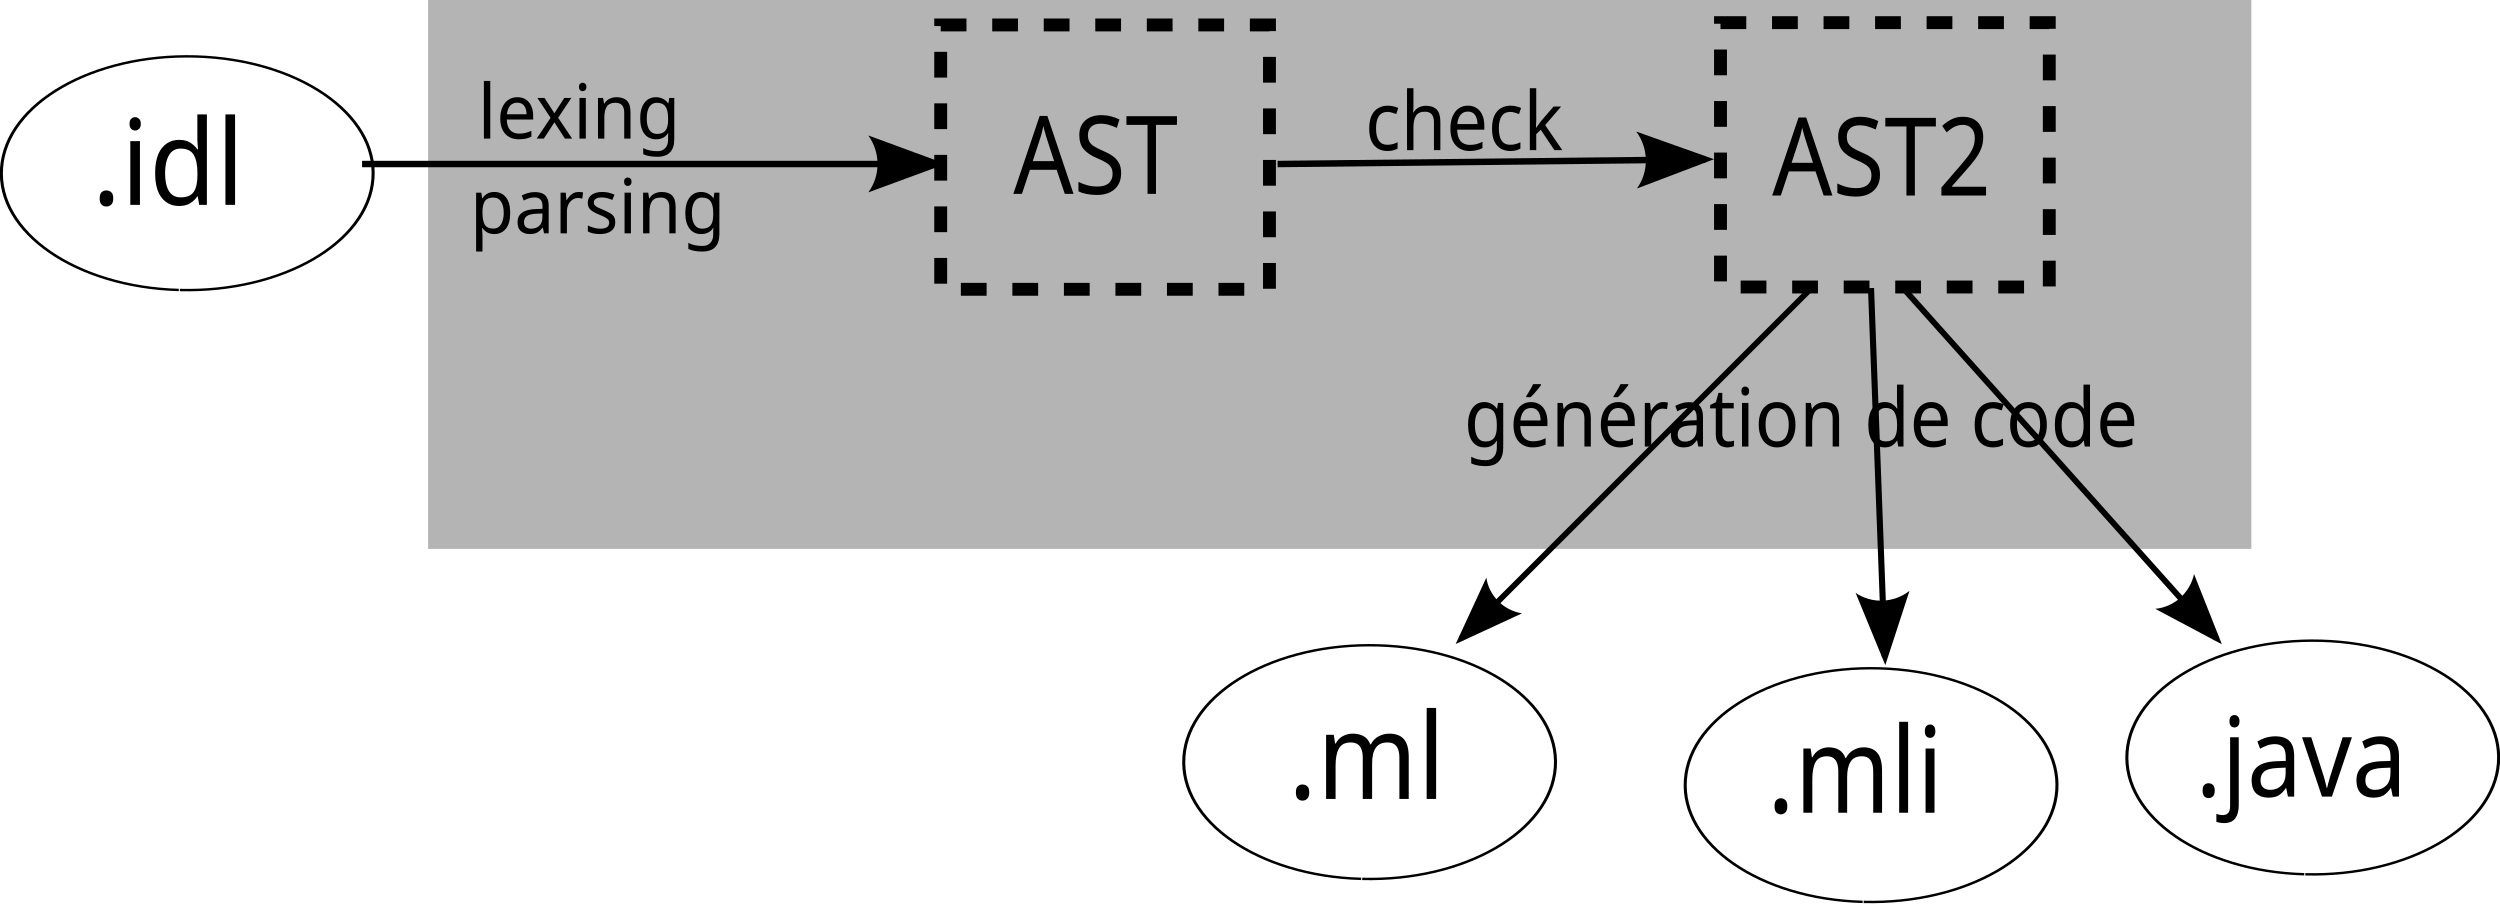
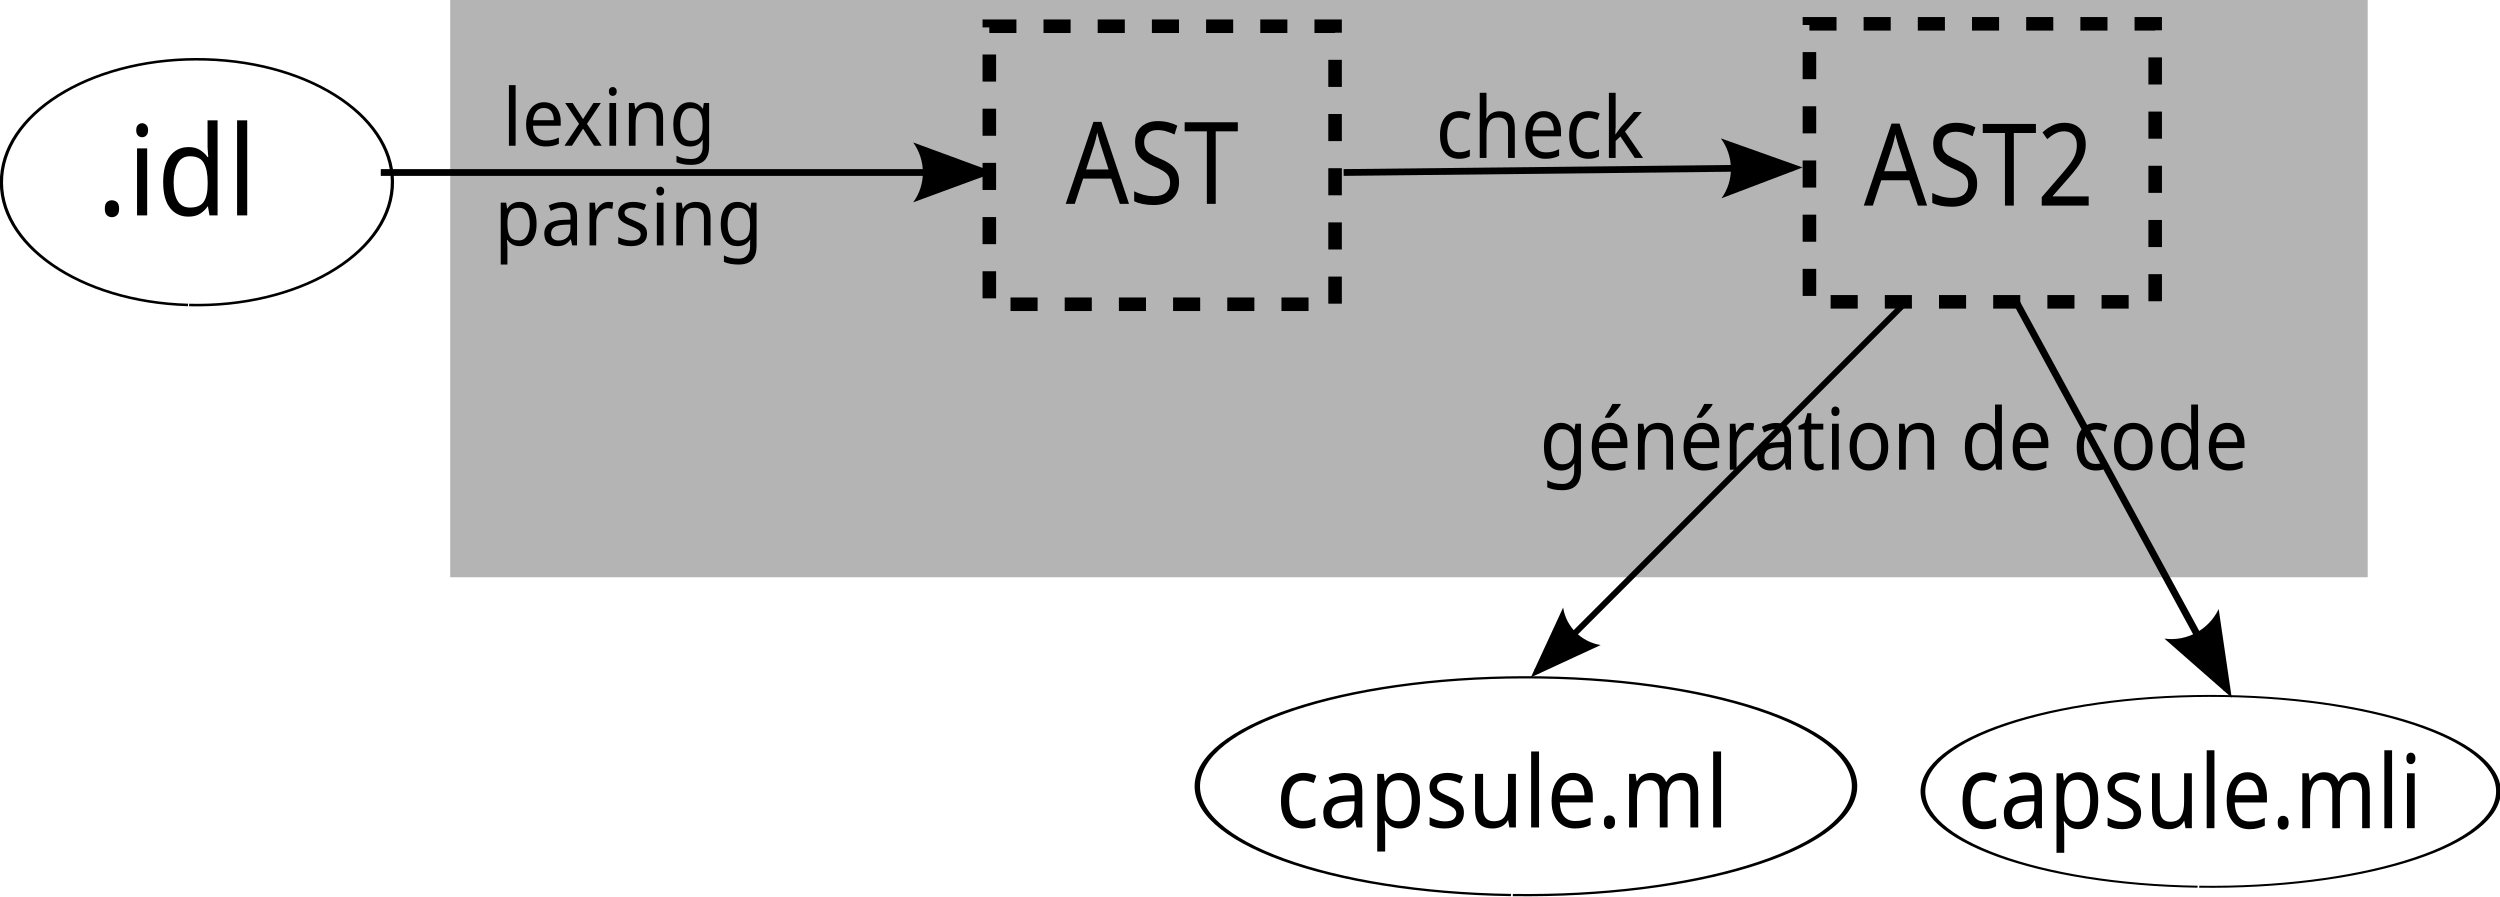
- <svg xmlns="http://www.w3.org/2000/svg" xmlns:ns1="http://www.openswatchbook.org/uri/2009/osb" xmlns:xlink="http://www.w3.org/1999/xlink" width="388.145" height="140.253" id="svg2" version="1.1">
+ <svg xmlns="http://www.w3.org/2000/svg" xmlns:ns1="http://www.openswatchbook.org/uri/2009/osb" xmlns:xlink="http://www.w3.org/1999/xlink" width="369.071" height="132.407" id="svg2" version="1.1">
  <defs id="defs4">
    <linearGradient id="linearGradient5948" ns1:paint="solid">
      <stop style="stop-color:#000000;stop-opacity:1;" offset="0" id="stop5950" />
    </linearGradient>
    <linearGradient id="linearGradient5881" ns1:paint="solid">
      <stop style="stop-color:#000000;stop-opacity:1;" offset="0" id="stop5883" />
    </linearGradient>
    <linearGradient id="linearGradient5871" ns1:paint="solid">
      <stop style="stop-color:#000000;stop-opacity:1;" offset="0" id="stop5873" />
    </linearGradient>
    <linearGradient id="linearGradient5863" ns1:paint="solid">
      <stop style="stop-color:#000000;stop-opacity:1;" offset="0" id="stop5865" />
    </linearGradient>
    <linearGradient id="linearGradient5853" ns1:paint="solid">
      <stop style="stop-color:#000000;stop-opacity:1;" offset="0" id="stop5855" />
    </linearGradient>
    <linearGradient id="linearGradient5814" ns1:paint="solid">
      <stop style="stop-color:#000000;stop-opacity:1;" offset="0" id="stop5816" />
    </linearGradient>
    <linearGradient id="linearGradient5808" ns1:paint="solid">
      <stop style="stop-color:#000000;stop-opacity:1;" offset="0" id="stop5810" />
    </linearGradient>
    <marker orient="auto" refY="0" refX="0" id="Arrow2Lend" style="overflow:visible">
      <path id="path3788" style="fill-rule:evenodd;stroke-width:0.625;stroke-linejoin:round" d="M 8.719,4.034 -2.207,0.016 8.719,-4.002 c -1.745,2.372 -1.735,5.617 -6e-7,8.035 z" transform="matrix(-1.1,0,0,-1.1,-1.1,0)" />
    </marker>
    <marker orient="auto" refY="0" refX="0" id="Arrow2Lend-3" style="overflow:visible">
      <path id="path3788-4" style="fill-rule:evenodd;stroke-width:0.625;stroke-linejoin:round" d="M 8.719,4.034 -2.207,0.016 8.719,-4.002 c -1.745,2.372 -1.735,5.617 -6e-7,8.035 z" transform="matrix(-1.1,0,0,-1.1,-1.1,0)" />
    </marker>
    <linearGradient xlink:href="#linearGradient5814" id="linearGradient5818" x1="267.857" y1="131.291" x2="325.714" y2="131.291" gradientUnits="userSpaceOnUse" gradientTransform="matrix(0.882228,0,0,0.8840072,33.52446,15.22878)" />
    <linearGradient xlink:href="#linearGradient5814-0" id="linearGradient5818-8" x1="267.857" y1="131.291" x2="325.714" y2="131.291" gradientUnits="userSpaceOnUse" gradientTransform="matrix(0.882228,0,0,0.8840072,33.52446,15.22878)" />
    <linearGradient id="linearGradient5814-0" ns1:paint="solid">
      <stop style="stop-color:#000000;stop-opacity:1;" offset="0" id="stop5816-8" />
    </linearGradient>
    <linearGradient y2="131.291" x2="325.714" y1="131.291" x1="267.857" gradientTransform="matrix(0.882228,0,0,0.8840072,154.5958,14.87162)" gradientUnits="userSpaceOnUse" id="linearGradient5834" xlink:href="#linearGradient5814-0" />
    <linearGradient xlink:href="#linearGradient5853" id="linearGradient5857" x1="129.286" y1="131.291" x2="183.571" y2="131.291" gradientUnits="userSpaceOnUse" gradientTransform="translate(-2.857143,-7.142857)" />
    <linearGradient xlink:href="#linearGradient5863" id="linearGradient5867" x1="319.595" y1="231.661" x2="355.715" y2="230.233" gradientUnits="userSpaceOnUse" />
    <linearGradient xlink:href="#linearGradient5871" id="linearGradient5875" x1="110.713" y1="335.576" x2="232.144" y2="335.576" gradientUnits="userSpaceOnUse" />
    <linearGradient xlink:href="#linearGradient5881" id="linearGradient5885" x1="323.571" y1="357.719" x2="410.001" y2="357.005" gradientUnits="userSpaceOnUse" />
    <linearGradient xlink:href="#linearGradient5871-4" id="linearGradient5875-0" x1="110.713" y1="335.576" x2="232.144" y2="335.576" gradientUnits="userSpaceOnUse" />
    <linearGradient id="linearGradient5871-4" ns1:paint="solid">
      <stop style="stop-color:#000000;stop-opacity:1;" offset="0" id="stop5873-0" />
    </linearGradient>
    <linearGradient y2="335.576" x2="232.144" y1="335.576" x1="110.713" gradientUnits="userSpaceOnUse" id="linearGradient5901" xlink:href="#linearGradient5871-4" />
    <linearGradient xlink:href="#linearGradient5871-8" id="linearGradient5875-1" x1="110.713" y1="335.576" x2="232.144" y2="335.576" gradientUnits="userSpaceOnUse" />
    <linearGradient id="linearGradient5871-8" ns1:paint="solid">
      <stop style="stop-color:#000000;stop-opacity:1;" offset="0" id="stop5873-8" />
    </linearGradient>
    <linearGradient y2="335.576" x2="232.144" y1="335.576" x1="110.713" gradientUnits="userSpaceOnUse" id="linearGradient5901-8" xlink:href="#linearGradient5871-8" />
    <linearGradient xlink:href="#linearGradient5871-0" id="linearGradient5875-9" x1="110.713" y1="335.576" x2="232.144" y2="335.576" gradientUnits="userSpaceOnUse" />
    <linearGradient id="linearGradient5871-0" ns1:paint="solid">
      <stop style="stop-color:#000000;stop-opacity:1;" offset="0" id="stop5873-09" />
    </linearGradient>
    <linearGradient y2="335.576" x2="232.144" y1="335.576" x1="110.713" gradientUnits="userSpaceOnUse" id="linearGradient5901-0" xlink:href="#linearGradient5871-0" />
    <linearGradient xlink:href="#linearGradient5871-0" id="linearGradient3054" gradientUnits="userSpaceOnUse" x1="110.713" y1="335.576" x2="232.144" y2="335.576" />
  </defs>
  <g id="layer1" transform="translate(-123.7845,-106.8953)">
    <rect style="opacity:0.294;fill:#000000;fill-opacity:1;stroke:none" id="rect5800" width="283.077" height="85.22" x="190.247" y="106.895" />
    <path style="fill:none;stroke:#000000;stroke-width:1px;stroke-linecap:butt;stroke-linejoin:miter;stroke-opacity:1;marker-end:url(#Arrow2Lend)" d="m 180,132.362 89.286,0" id="path2993" />
    <text xml:space="preserve" style="font-size:15.734px;font-style:normal;font-weight:normal;line-height:125%;letter-spacing:0px;word-spacing:0px;fill:#000000;fill-opacity:1;stroke:none;font-family:Sans" x="301.661" y="127.665" id="text4207" transform="scale(0.9318788,1.073101)">
      <tspan id="tspan4209" x="301.661" y="127.665">AST</tspan>
    </text>
    <text xml:space="preserve" style="font-size:11.455px;font-style:normal;font-variant:normal;font-weight:normal;font-stretch:normal;text-align:center;line-height:125%;letter-spacing:0px;word-spacing:0px;writing-mode:lr-tb;text-anchor:middle;fill:#000000;fill-opacity:1;stroke:none;font-family:Sans;-inkscape-font-specification:Sans" x="230.049" y="124.944" id="text4215" transform="scale(0.97302,1.027728)">
      <tspan id="tspan4217" x="230.049" y="124.944">lexing</tspan>
      <tspan x="230.049" y="139.262" id="tspan4219">parsing</tspan>
    </text>
    <text xml:space="preserve" style="font-size:17.672px;font-style:normal;font-weight:normal;line-height:125%;letter-spacing:0px;word-spacing:0px;fill:#000000;fill-opacity:1;stroke:none;font-family:Sans" x="144.209" y="132.771" id="text4221" transform="scale(0.9572591,1.044649)">
      <tspan id="tspan4223" x="144.209" y="132.771">.idl</tspan>
    </text>
    <path style="fill:none;stroke:#000000;stroke-width:1px;stroke-linecap:butt;stroke-linejoin:miter;stroke-opacity:1;marker-end:url(#Arrow2Lend-3)" d="m 322.143,132.362 66.429,-0.714" id="path4270" />
    <text xml:space="preserve" style="font-size:12.048px;font-style:normal;font-weight:normal;line-height:125%;letter-spacing:0px;word-spacing:0px;fill:#000000;fill-opacity:1;stroke:none;font-family:Sans" x="352.589" y="123.989" id="text4456" transform="scale(0.9522241,1.050173)">
      <tspan id="tspan4458" x="352.589" y="123.989">check</tspan>
    </text>
-     <text xml:space="preserve" style="font-size:17.611px;font-style:normal;font-weight:normal;line-height:125%;letter-spacing:0px;word-spacing:0px;fill:#000000;fill-opacity:1;stroke:none;font-family:Sans" x="341.614" y="218.88" id="text4460" transform="scale(0.9478066,1.055068)">
-       <tspan id="tspan4462" x="341.614" y="218.88">.ml</tspan>
+     <text xml:space="preserve" style="font-size:14px;font-style:normal;font-weight:normal;line-height:125%;letter-spacing:0px;word-spacing:0px;fill:#000000;fill-opacity:1;stroke:none;font-family:Sans" x="329.357" y="217.104" id="text4460" transform="scale(0.9478066,1.055068)">
+       <tspan id="tspan4462" x="329.357" y="217.104">capsule.ml</tspan>
    </text>
-     <text xml:space="preserve" style="font-size:17.189px;font-style:normal;font-weight:normal;line-height:125%;letter-spacing:0px;word-spacing:0px;fill:#000000;fill-opacity:1;stroke:none;font-family:Sans" x="430.386" y="215.621" id="text4464" transform="scale(0.9251094,1.080953)">
-       <tspan x="430.386" y="215.621" id="tspan4468">.mli</tspan>
+     <text xml:space="preserve" style="font-size:14px;font-style:normal;font-weight:normal;line-height:125%;letter-spacing:0px;word-spacing:0px;fill:#000000;fill-opacity:1;stroke:none;font-family:Sans" x="446.219" y="211.998" id="text4464" transform="scale(0.9251094,1.080953)">
+       <tspan x="446.219" y="211.998" id="tspan4468">capsule.mli</tspan>
    </text>
-     <text xml:space="preserve" style="font-size:16.166px;font-style:normal;font-weight:normal;line-height:125%;letter-spacing:0px;word-spacing:0px;fill:#000000;fill-opacity:1;stroke:none;font-family:Sans" x="493.416" y="217.133" id="text4472" transform="scale(0.9417106,1.061897)">
-       <tspan id="tspan4474" x="493.416" y="217.133">.java</tspan>
-     </text>
-     <path style="fill:none;stroke:#000000;stroke-width:0.915px;stroke-linecap:butt;stroke-linejoin:miter;stroke-opacity:1;marker-mid:none;marker-end:url(#Arrow2Lend-3)" d="m 419.243,151.605 48.682,54.422" id="path4478" />
-     <path style="fill:none;stroke:#000000;stroke-width:0.947px;stroke-linecap:butt;stroke-linejoin:miter;stroke-opacity:1;marker-end:url(#Arrow2Lend-3)" d="m 414.274,151.621 2.157,57.286" id="path5216" />
    <path style="fill:none;stroke:#000000;stroke-width:0.886px;stroke-linecap:butt;stroke-linejoin:miter;stroke-opacity:1;marker-end:url(#Arrow2Lend-3)" d="M 405.057,151.591 350.609,206.042" id="path5588" />
    <rect style="fill:none;stroke:url(#linearGradient5818);stroke-width:2;stroke-miterlimit:4;stroke-opacity:1;stroke-dasharray:4, 4;stroke-dashoffset:0" id="rect5806" width="51.043" height="41.043" x="269.836" y="110.769" />
    <rect style="fill:none;stroke:url(#linearGradient5834);stroke-width:2;stroke-miterlimit:4;stroke-opacity:1;stroke-dasharray:4, 4;stroke-dashoffset:0" id="rect5806-4" width="51.043" height="41.043" x="390.907" y="110.412" />
    <rect style="fill:none;stroke:none" id="rect5859" width="10.714" height="15.714" x="169.286" y="139.505" />
    <path style="fill:none;stroke:url(#linearGradient5875)" id="path5869" d="m 168.666,383.741 c -33.497,-1.211 -59.415,-23.757 -57.889,-50.358 1.525,-26.6 29.917,-47.182 63.414,-45.971 33.497,1.211 59.415,23.757 57.889,50.358 -1.519,26.495 -29.701,47.041 -63.074,45.982" transform="matrix(0.4753503,0,0,0.376365,71.36852,7.491446)" />
-     <path style="fill:none;stroke:url(#linearGradient5901)" id="path5869-2" d="m 168.666,383.741 c -33.497,-1.211 -59.415,-23.757 -57.889,-50.358 1.525,-26.6 29.917,-47.182 63.414,-45.971 33.497,1.211 59.415,23.757 57.889,50.358 -1.519,26.495 -29.701,47.041 -63.074,45.982" transform="matrix(0.4753503,0,0,0.376365,254.9399,98.92012)" />
-     <path style="fill:none;stroke:url(#linearGradient5901-8)" id="path5869-7" d="m 168.666,383.741 c -33.497,-1.211 -59.415,-23.757 -57.889,-50.358 1.525,-26.6 29.917,-47.182 63.414,-45.971 33.497,1.211 59.415,23.757 57.889,50.358 -1.519,26.495 -29.701,47.041 -63.074,45.982" transform="matrix(0.4753503,0,0,0.376365,332.7971,102.4916)" />
-     <path style="fill:none;stroke:url(#linearGradient3054)" id="path5869-75" d="m 168.666,383.741 c -33.497,-1.211 -59.415,-23.757 -57.889,-50.358 1.525,-26.6 29.917,-47.182 63.414,-45.971 33.497,1.211 59.415,23.757 57.889,50.358 -1.519,26.495 -29.701,47.041 -63.074,45.982" transform="matrix(0.4753503,0,0,0.376365,401.3685,98.20584)" />
+     <path style="fill:none;stroke:url(#linearGradient5901)" id="path5869-2" d="m 168.666,383.741 c -33.497,-1.211 -59.415,-23.757 -57.889,-50.358 1.525,-26.6 29.917,-47.182 63.414,-45.971 33.497,1.211 59.415,23.757 57.889,50.358 -1.519,26.495 -29.701,47.041 -63.074,45.982" transform="matrix(0.7990135,0,0,0.3334962,212.0817,111.051)" />
+     <path style="fill:none;stroke:url(#linearGradient5901-8)" id="path5869-7" d="m 168.666,383.741 c -33.497,-1.211 -59.415,-23.757 -57.889,-50.358 1.525,-26.6 29.917,-47.182 63.414,-45.971 33.497,1.211 59.415,23.757 57.889,50.358 -1.519,26.495 -29.701,47.041 -63.074,45.982" transform="matrix(0.6997156,0,0,0.2922579,330.1949,125.6472)" />
    <text xml:space="preserve" style="font-size:15.734px;font-style:normal;font-weight:normal;line-height:125%;letter-spacing:0px;word-spacing:0px;fill:#000000;fill-opacity:1;stroke:none;font-family:Sans" x="428.093" y="127.899" id="text4207-7" transform="scale(0.9318788,1.073101)">
      <tspan id="tspan4209-3" x="428.093" y="127.899">AST2</tspan>
    </text>
    <text xml:space="preserve" style="font-size:12.048px;font-style:normal;font-weight:normal;line-height:125%;letter-spacing:0px;word-spacing:0px;fill:#000000;fill-opacity:1;stroke:none;font-family:Sans" x="368.705" y="167.807" id="text4456-0" transform="scale(0.9522242,1.050173)">
      <tspan x="368.705" y="167.807" id="tspan5996">génération de code</tspan>
    </text>
+     <path style="fill:none;stroke:#000000;stroke-width:1.032px;stroke-linecap:butt;stroke-linejoin:miter;stroke-opacity:1;marker-end:url(#Arrow2Lend-3)" d="m 421.291,151.2 31.286,57.493" id="path2885" />
  </g>
</svg>
